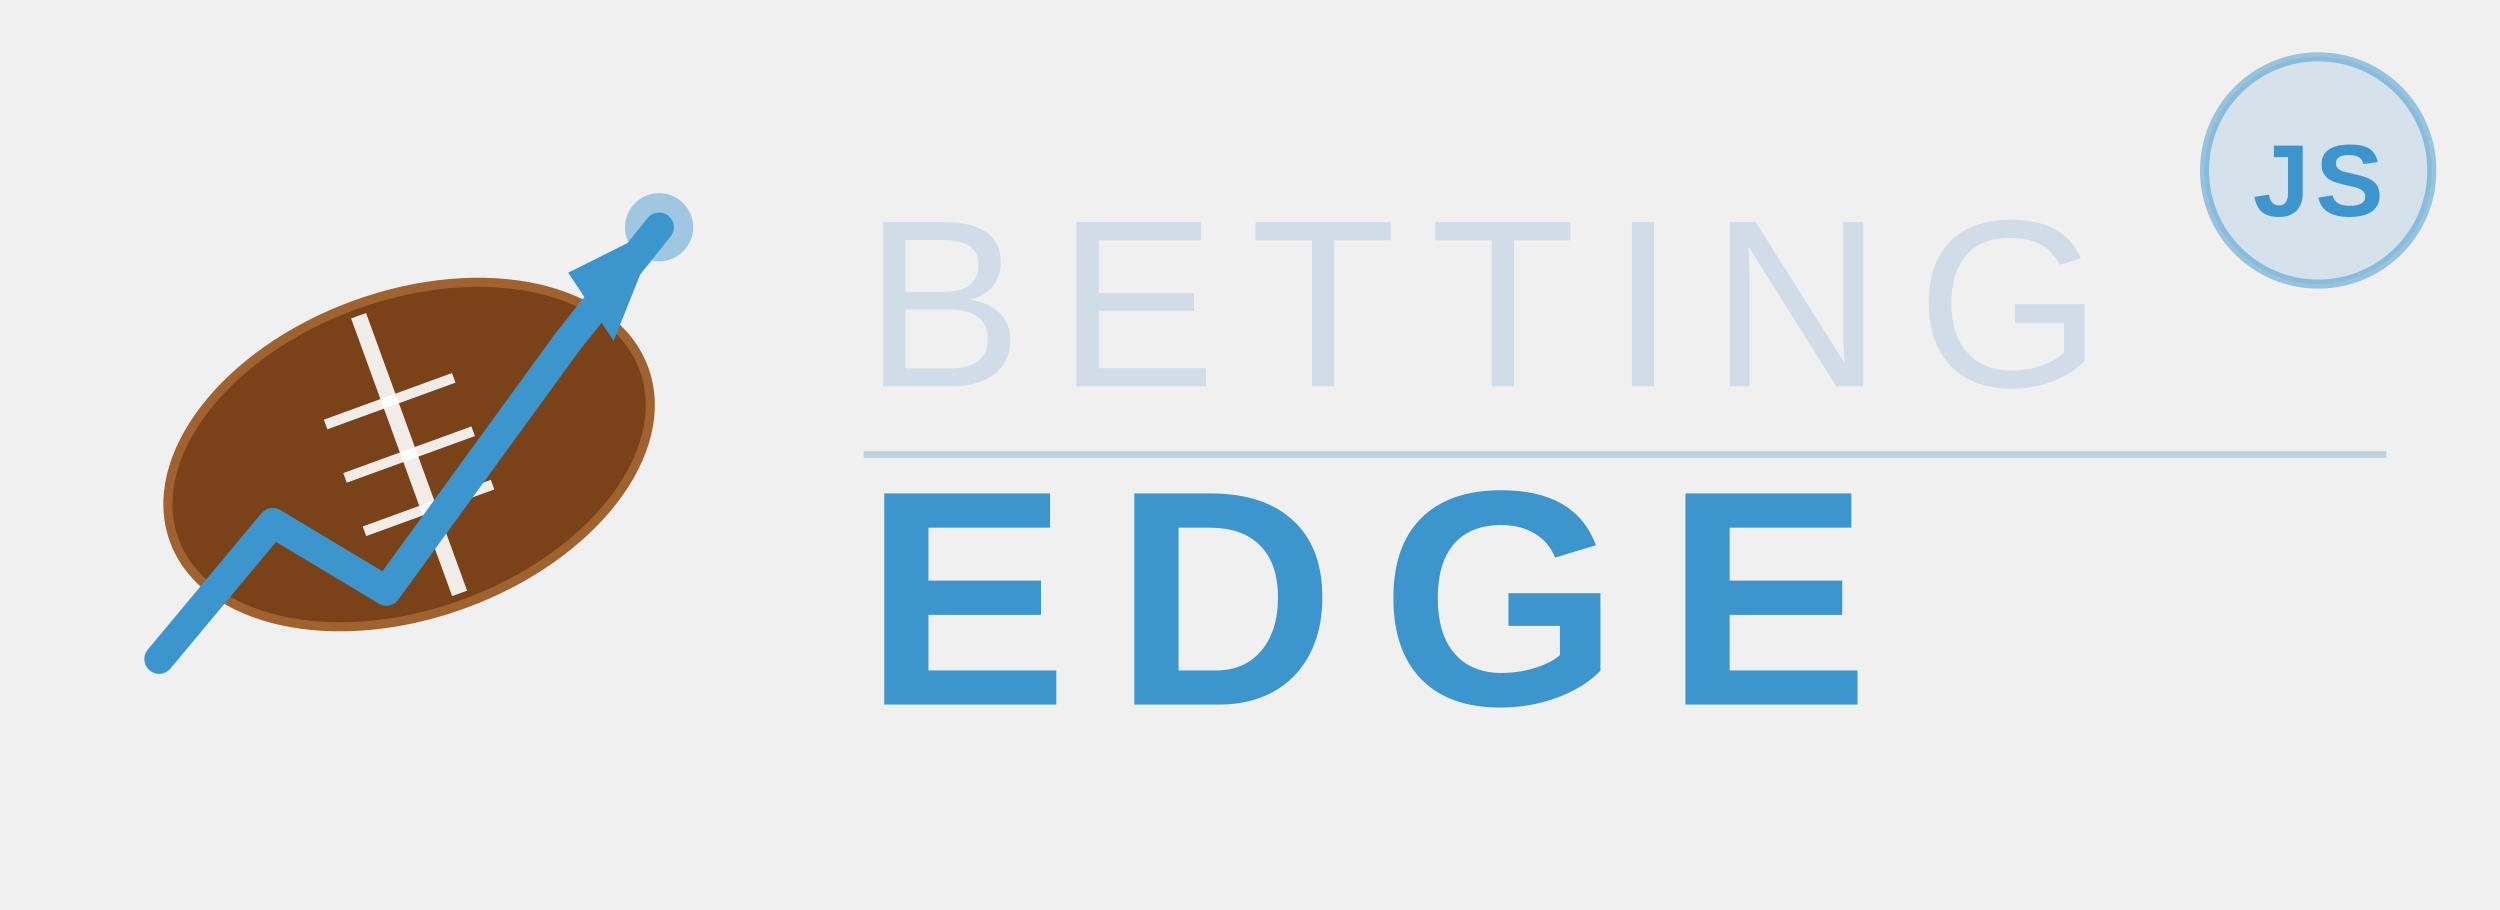
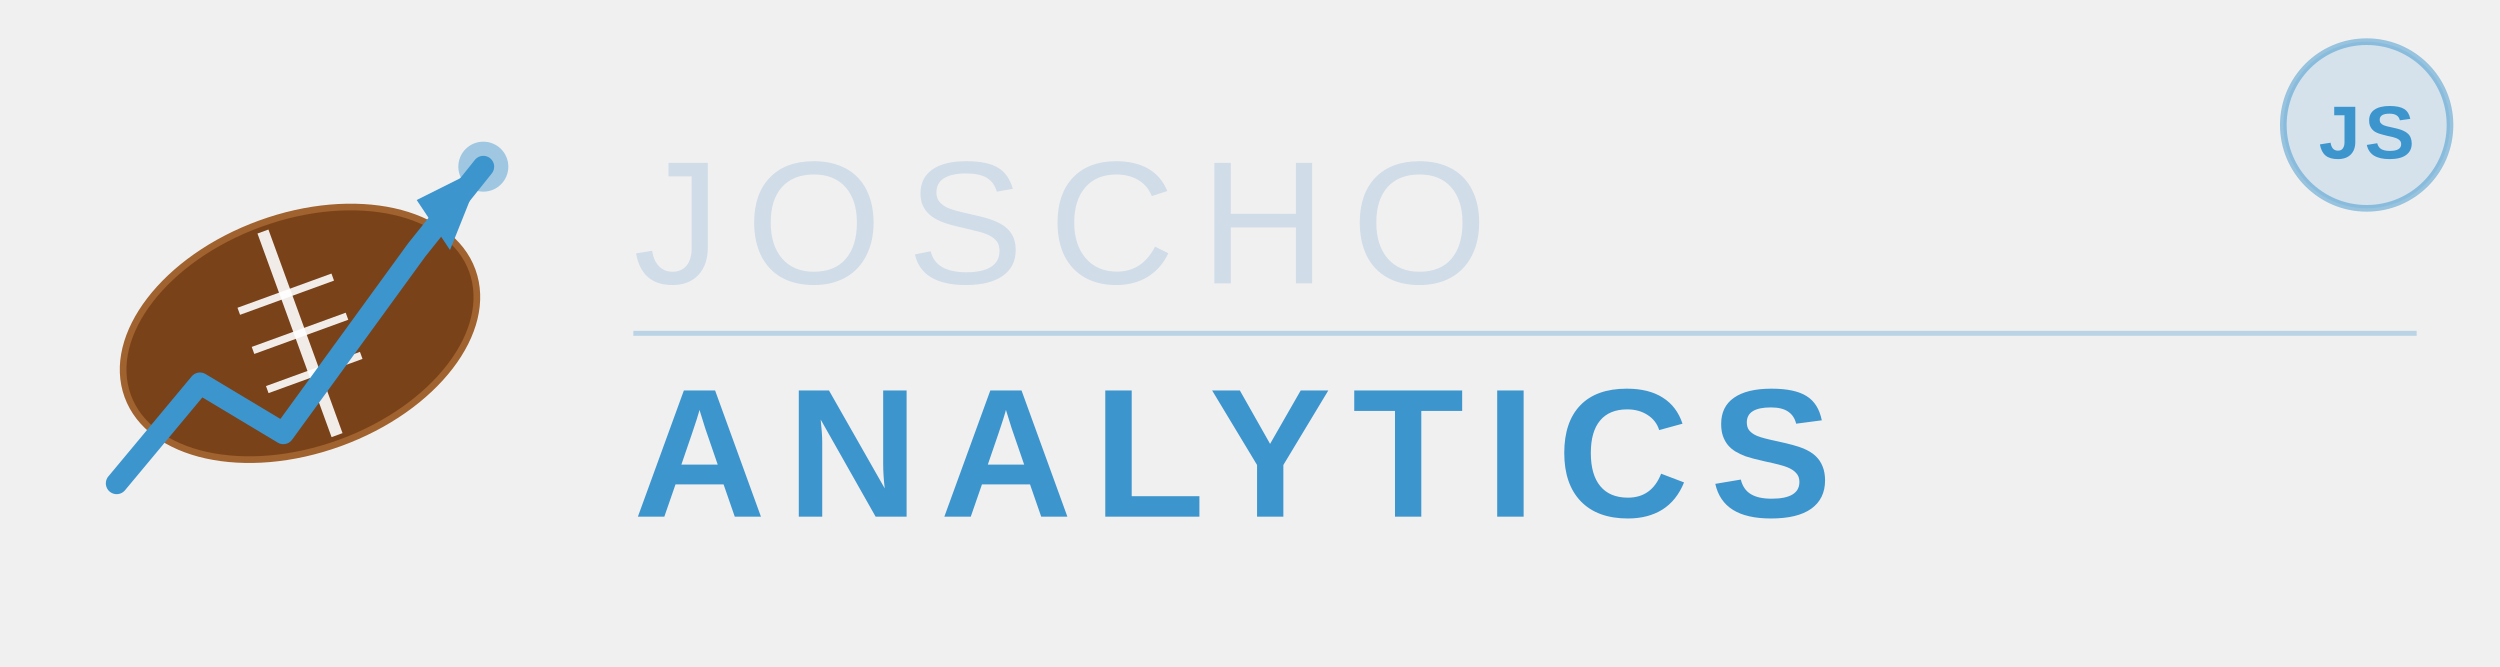
- <svg xmlns="http://www.w3.org/2000/svg" width="220" height="80" viewBox="0 0 220 80">
+ <svg xmlns="http://www.w3.org/2000/svg" width="300" height="80" viewBox="0 0 300 80">
  <ellipse cx="36" cy="40" rx="22" ry="14" fill="#7a4219" stroke="#a0622e" stroke-width="0.8" transform="rotate(-20 36 40)" />
  <line x1="36" y1="27" x2="36" y2="53" stroke="white" stroke-width="1.4" opacity="0.9" transform="rotate(-20 36 40)" />
  <line x1="30" y1="35" x2="42" y2="35" stroke="white" stroke-width="0.9" opacity="0.9" transform="rotate(-20 36 40)" />
  <line x1="30" y1="40" x2="42" y2="40" stroke="white" stroke-width="0.9" opacity="0.9" transform="rotate(-20 36 40)" />
  <line x1="30" y1="45" x2="42" y2="45" stroke="white" stroke-width="0.9" opacity="0.9" transform="rotate(-20 36 40)" />
  <polyline points="14,58 24,46 34,52 50,30 58,20" fill="none" stroke="#3D95CE" stroke-width="2.6" stroke-linecap="round" stroke-linejoin="round" />
  <polygon points="58,20 50,24 54,30" fill="#3D95CE" />
  <circle cx="58" cy="20" r="3" fill="#3D95CE" opacity="0.45" />
-   <text x="76" y="34" font-family="-apple-system, BlinkMacSystemFont, 'Segoe UI', Arial, sans-serif" font-size="21" font-weight="300" fill="#d0dce8" letter-spacing="3">BETTING</text>
-   <text x="76" y="62" font-family="-apple-system, BlinkMacSystemFont, 'Segoe UI', Arial, sans-serif" font-size="27" font-weight="800" fill="#3D95CE" letter-spacing="4">EDGE</text>
-   <line x1="76" y1="40" x2="210" y2="40" stroke="#3D95CE" stroke-width="0.6" opacity="0.3" />
-   <circle cx="204" cy="15" r="10" fill="#3D95CE" opacity="0.15" />
-   <circle cx="204" cy="15" r="10" fill="none" stroke="#3D95CE" stroke-width="0.8" opacity="0.5" />
-   <text x="204" y="19" font-family="-apple-system, BlinkMacSystemFont, 'Segoe UI', Arial, sans-serif" font-size="9" font-weight="700" fill="#3D95CE" text-anchor="middle" letter-spacing="0.5">JS</text>
+   <text x="76" y="34" font-family="-apple-system, BlinkMacSystemFont, 'Segoe UI', Arial, sans-serif" font-size="21" font-weight="300" fill="#d0dce8" letter-spacing="3">JOSCHO</text>
+   <text x="76" y="62" font-family="-apple-system, BlinkMacSystemFont, 'Segoe UI', Arial, sans-serif" font-size="22" font-weight="800" fill="#3D95CE" letter-spacing="2.5">ANALYTICS</text>
+   <line x1="76" y1="40" x2="290" y2="40" stroke="#3D95CE" stroke-width="0.6" opacity="0.3" />
+   <circle cx="284" cy="15" r="10" fill="#3D95CE" opacity="0.15" />
+   <circle cx="284" cy="15" r="10" fill="none" stroke="#3D95CE" stroke-width="0.8" opacity="0.5" />
+   <text x="284" y="19" font-family="-apple-system, BlinkMacSystemFont, 'Segoe UI', Arial, sans-serif" font-size="9" font-weight="700" fill="#3D95CE" text-anchor="middle" letter-spacing="0.5">JS</text>
</svg>
